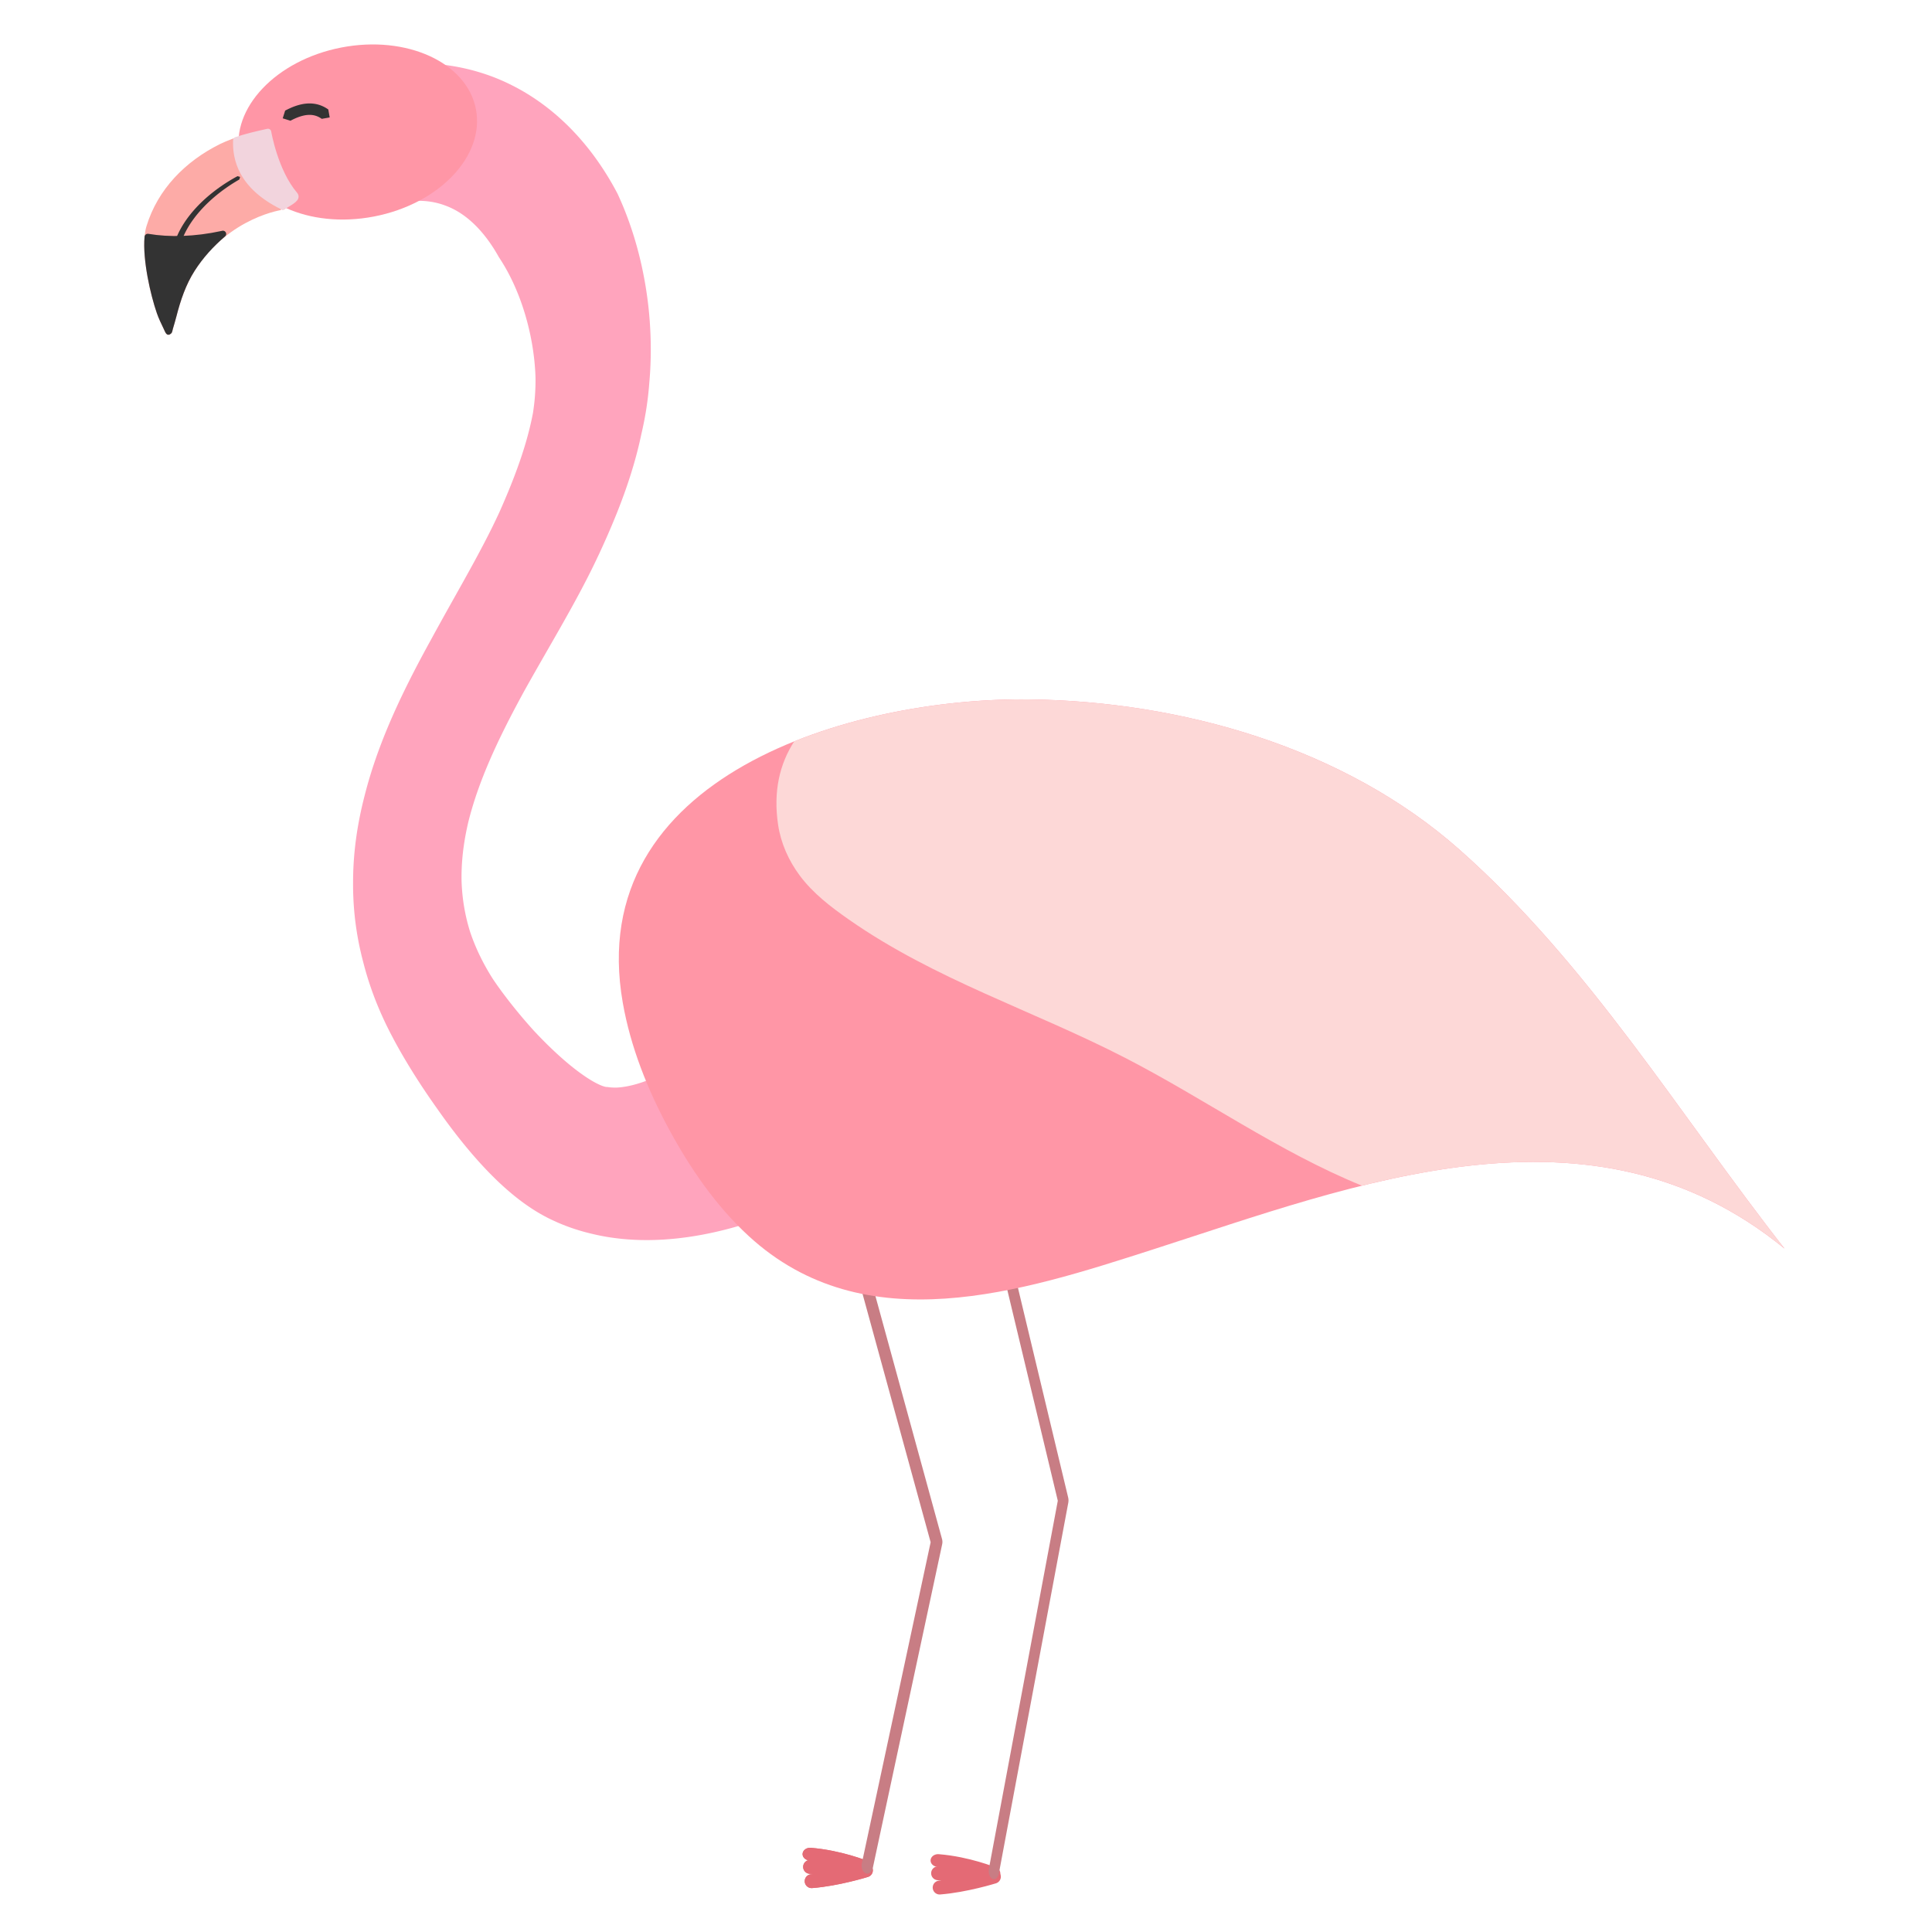
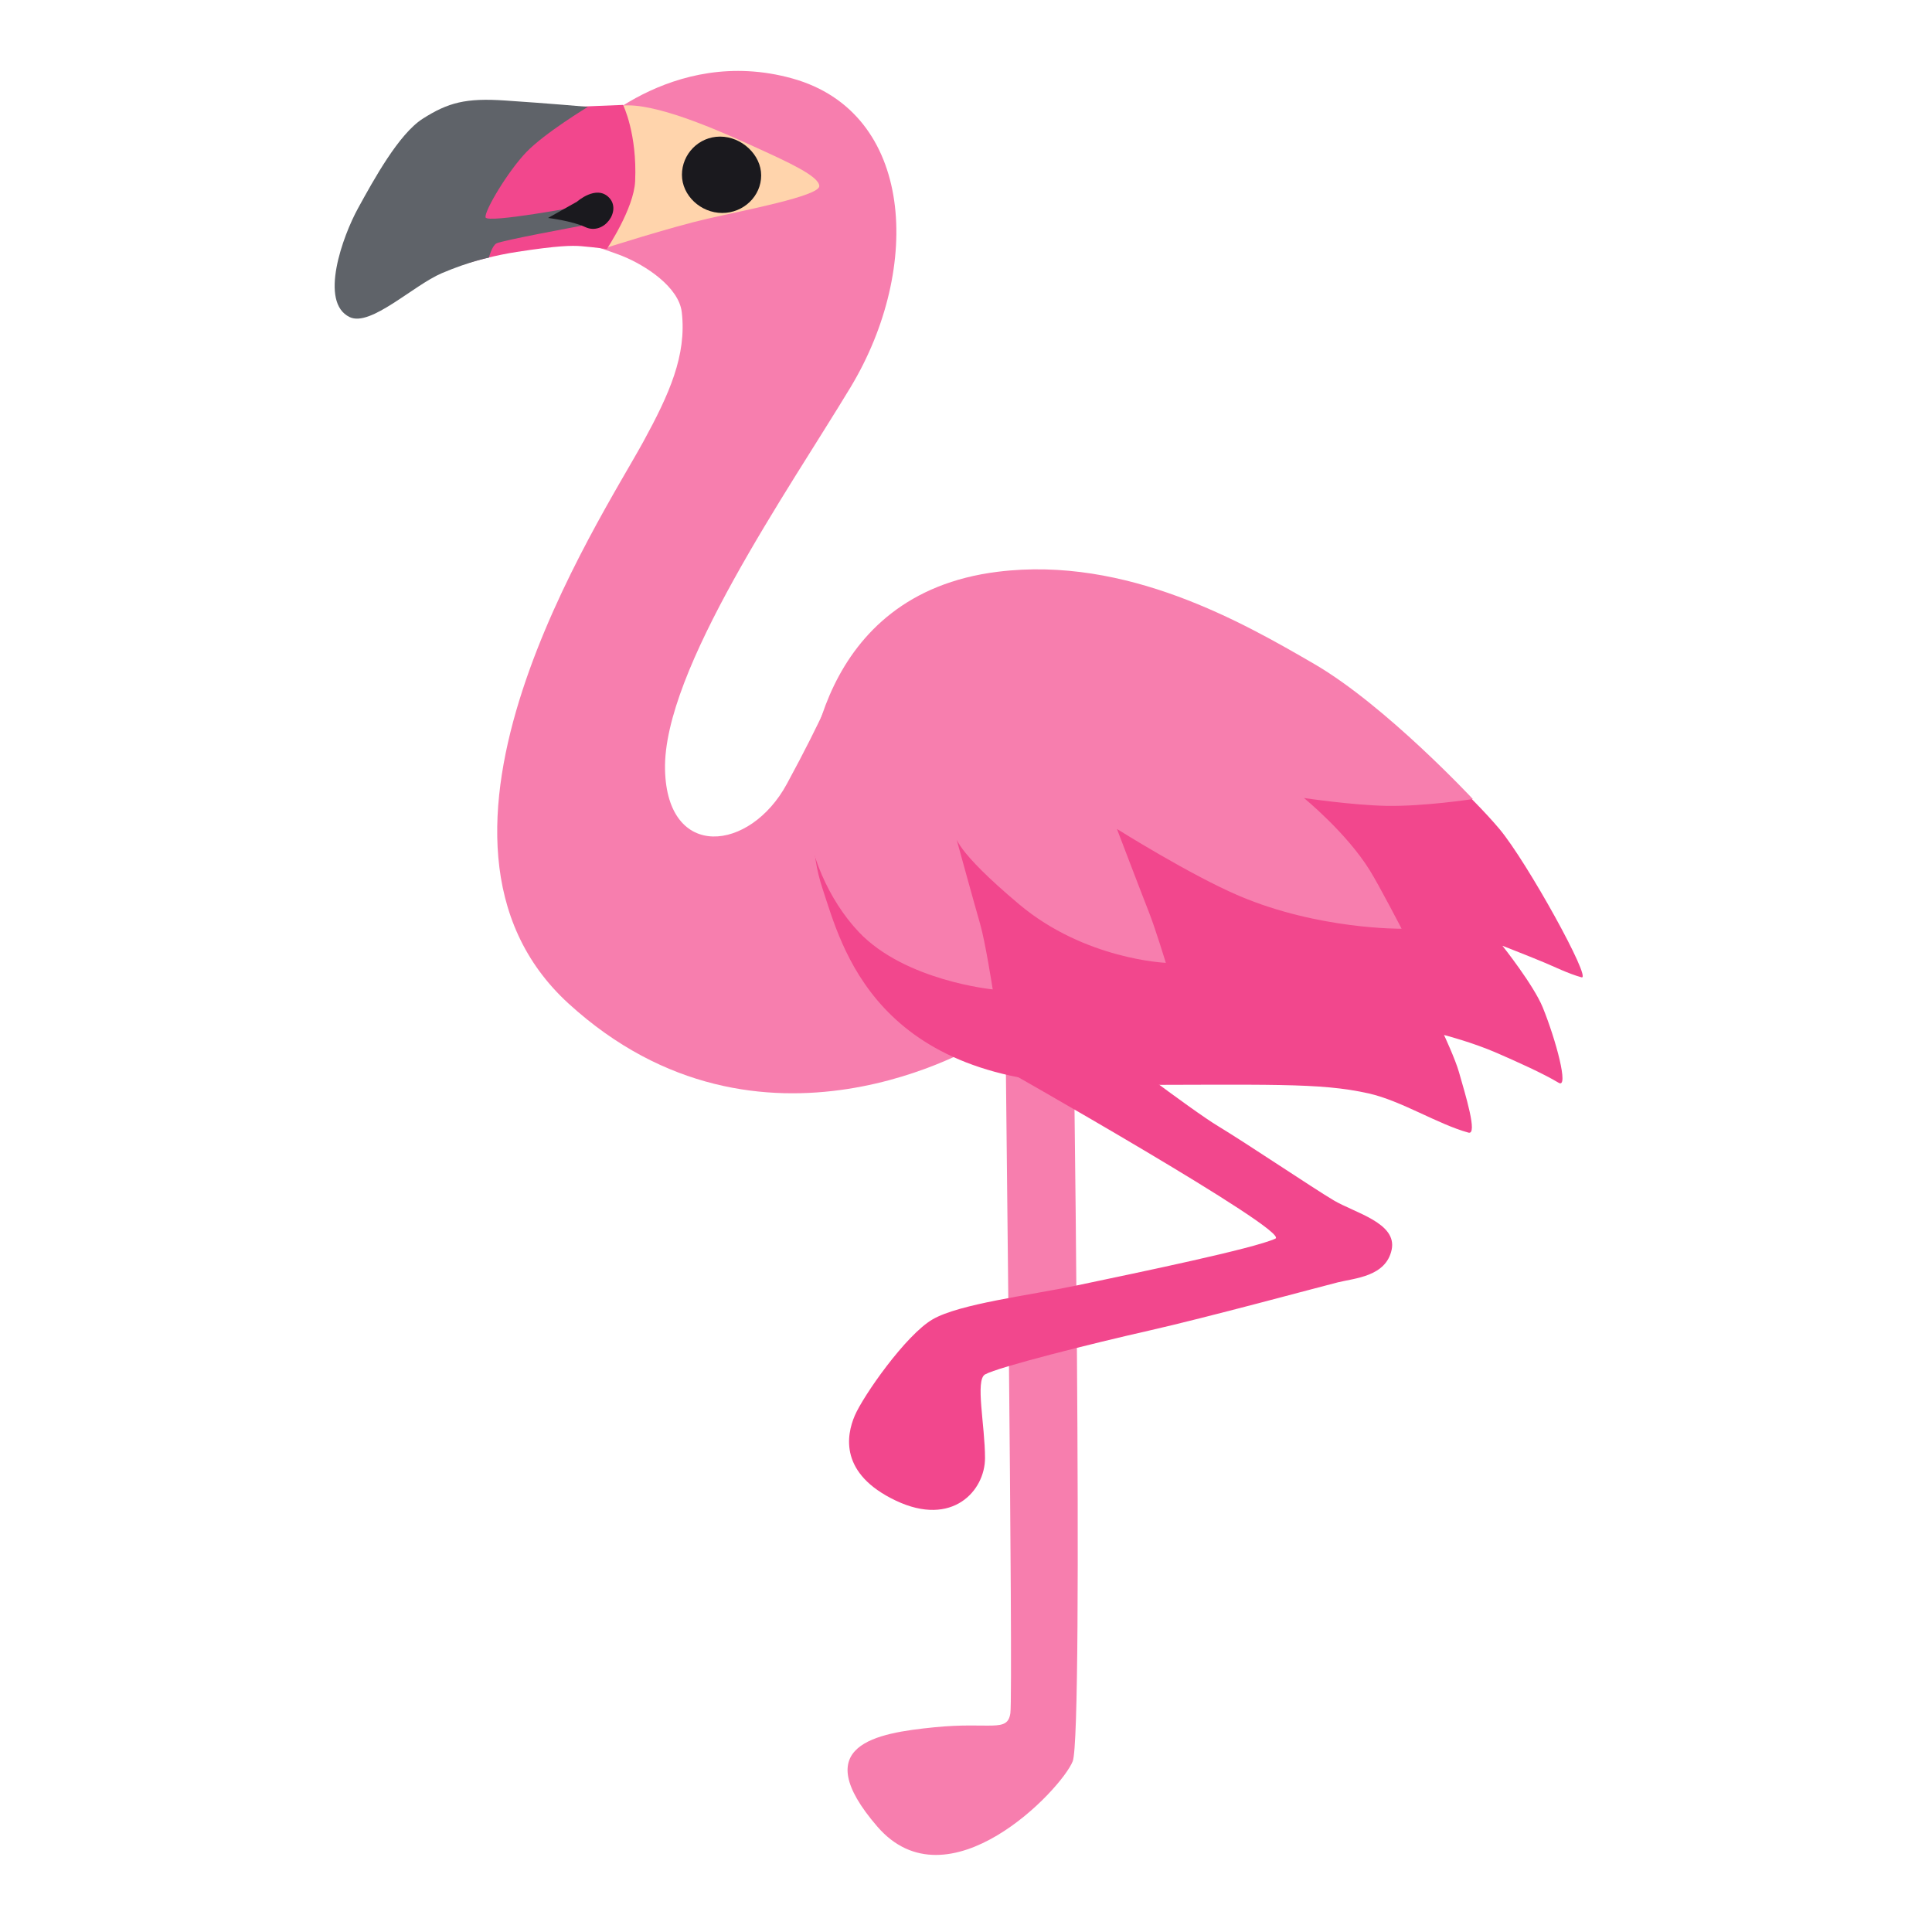
- <svg xmlns="http://www.w3.org/2000/svg" width="100%" height="100%" viewBox="0 0 128 128" version="1.1" xml:space="preserve" style="fill-rule:evenodd;clip-rule:evenodd;stroke-linecap:round;stroke-linejoin:round;stroke-miterlimit:1;">
-   <g transform="matrix(1,0,0,1,-6.53794,-0.296969)">
-     <g transform="matrix(1,0,0,1,-0.498898,-1.47098)">
-       <g transform="matrix(1.83849,0,0,1.55847,-53.3296,-67.7704)">
-         <path d="M64,123.984C64,123.984 63.088,123.541 62.027,123.441" style="fill:none;stroke:rgb(228,106,117);stroke-width:0.54px;" />
-       </g>
-       <g transform="matrix(1.87515,0,0,1.87515,-55.6036,-106.808)">
-         <path d="M62.027,123.863L64,123.984C64,123.984 62.997,124.297 62.082,124.368" style="fill:none;stroke:rgb(228,106,117);stroke-width:0.49px;" />
-       </g>
-     </g>
-     <g transform="matrix(1,0,0,1,-0.498898,-1.47098)">
-       <g transform="matrix(1.83849,0,0,1.55847,-53.3296,-67.7704)">
-         <path d="M64,123.984C64,123.984 63.088,123.541 62.027,123.441" style="fill:none;stroke:rgb(228,106,117);stroke-width:0.54px;" />
-       </g>
-       <g transform="matrix(1.87515,0,0,1.87515,-55.6036,-106.808)">
-         <path d="M62.027,123.863L64,123.984C64,123.984 62.997,124.297 62.082,124.368" style="fill:none;stroke:rgb(228,106,117);stroke-width:0.49px;" />
-       </g>
-     </g>
-     <g transform="matrix(1,0,0,1,7.98134,-1.04822)">
-       <g transform="matrix(1.83849,0,0,1.55847,-53.3296,-67.7704)">
-         <path d="M64,123.984C64,123.984 63.088,123.541 62.027,123.441" style="fill:none;stroke:rgb(228,106,117);stroke-width:0.54px;" />
-       </g>
-       <g transform="matrix(1.87515,0,0,1.87515,-55.6036,-106.808)">
-         <path d="M62.027,123.863L64,123.984C64,123.984 62.997,124.297 62.082,124.368" style="fill:none;stroke:rgb(228,106,117);stroke-width:0.49px;" />
-       </g>
-     </g>
-     <g transform="matrix(1,0,0,1,0.192238,-8.5881)">
-       <path d="M34.176,13.072L34.343,13.075L34.511,13.08L34.677,13.087L34.844,13.096L35.009,13.107L35.175,13.119L35.34,13.133L35.504,13.15L35.668,13.168L35.831,13.187L35.993,13.209L36.155,13.233L36.317,13.258L36.478,13.285L36.638,13.314L36.797,13.345L36.956,13.377L37.114,13.412L37.271,13.448L37.428,13.485L37.584,13.525L37.739,13.566L37.893,13.609L38.046,13.654L38.199,13.7L38.351,13.748L38.502,13.798L38.652,13.849L38.801,13.902L38.949,13.956L39.069,14.002L39.096,14.012L39.242,14.071L39.387,14.131L39.531,14.192L39.674,14.255L39.816,14.319L39.957,14.385L40.097,14.452L40.236,14.521L40.374,14.591L40.511,14.662L40.647,14.735L40.782,14.809L40.915,14.885L41.048,14.961L41.179,15.039L41.31,15.119L41.439,15.199L41.567,15.281L41.694,15.364L41.82,15.448L41.944,15.533L42.068,15.62L42.191,15.707L42.312,15.796L42.432,15.885L42.551,15.976L42.669,16.068L42.786,16.16L42.902,16.254L43.016,16.349L43.13,16.444L43.242,16.541L43.353,16.638L43.463,16.737L43.572,16.836L43.68,16.936L43.787,17.037L43.892,17.139L43.997,17.241L44.1,17.345L44.203,17.449L44.304,17.554L44.404,17.66L44.503,17.766L44.601,17.873L44.698,17.981L44.794,18.09L44.888,18.199L44.982,18.309L45.075,18.419L45.166,18.53L45.257,18.642L45.347,18.755L45.435,18.868L45.523,18.981L45.609,19.095L45.695,19.21L45.779,19.326L45.862,19.441L45.945,19.558L46.026,19.675L46.107,19.792L46.186,19.91L46.265,20.028L46.343,20.147L46.419,20.266L46.495,20.386L46.57,20.506L46.644,20.627L46.717,20.748L46.788,20.87L46.86,20.992L46.93,21.114L46.999,21.237L47.067,21.36L47.138,21.49L47.254,21.708L47.266,21.732L47.382,21.988L47.495,22.245L47.605,22.502L47.711,22.761L47.813,23.021L47.912,23.281L48.008,23.542L48.1,23.804L48.189,24.067L48.275,24.33L48.358,24.593L48.437,24.858L48.513,25.122L48.586,25.388L48.656,25.653L48.723,25.919L48.787,26.186L48.848,26.452L48.905,26.719L48.96,26.986L49.012,27.253L49.061,27.52L49.108,27.788L49.151,28.055L49.191,28.322L49.229,28.59L49.264,28.857L49.296,29.124L49.325,29.391L49.351,29.657L49.374,29.924L49.395,30.19L49.412,30.456L49.427,30.721L49.44,30.986L49.449,31.251L49.456,31.515L49.46,31.779L49.462,32.042L49.46,32.304L49.456,32.566L49.449,32.827L49.44,33.087L49.428,33.347L49.413,33.606L49.395,33.863L49.375,34.121L49.368,34.194L49.354,34.377L49.332,34.632L49.307,34.887L49.279,35.141L49.248,35.393L49.214,35.645L49.178,35.896L49.138,36.145L49.096,36.388L49.068,36.547L49.039,36.701L49.009,36.854L48.978,37.006L48.946,37.158L48.914,37.309L48.88,37.46L48.846,37.61L48.835,37.654L48.813,37.761L48.78,37.911L48.747,38.06L48.713,38.209L48.678,38.358L48.641,38.511L48.568,38.801L48.491,39.094L48.411,39.385L48.329,39.674L48.243,39.961L48.156,40.247L48.065,40.53L47.973,40.812L47.878,41.092L47.782,41.37L47.683,41.647L47.582,41.921L47.48,42.194L47.376,42.465L47.271,42.734L47.164,43.002L47.056,43.267L46.946,43.531L46.836,43.794L46.724,44.054L46.612,44.313L46.498,44.571L46.384,44.826L46.27,45.08L46.153,45.335L46.044,45.572L45.931,45.81L45.912,45.85L45.818,46.049L45.703,46.287L45.587,46.524L45.47,46.761L45.351,46.997L45.231,47.233L45.109,47.468L44.987,47.703L44.863,47.938L44.739,48.172L44.613,48.406L44.487,48.639L44.36,48.872L44.231,49.107L43.974,49.569L43.714,50.033L43.453,50.495L43.189,50.958L42.663,51.876L42.136,52.796L41.875,53.253L41.615,53.711L41.357,54.167L41.102,54.623L41.063,54.693L40.852,55.082L40.73,55.309L40.608,55.537L40.487,55.765L40.367,55.992L40.248,56.22L40.131,56.447L40.014,56.674L39.9,56.901L39.786,57.128L39.674,57.354L39.563,57.58L39.454,57.806L39.346,58.032L39.241,58.257L39.136,58.482L39.034,58.707L38.933,58.931L38.835,59.155L38.738,59.379L38.643,59.603L38.55,59.826L38.459,60.048L38.371,60.271L38.284,60.492L38.2,60.714L38.118,60.935L38.038,61.156L37.961,61.376L37.885,61.595L37.813,61.815L37.743,62.033L37.675,62.252L37.61,62.47L37.547,62.687L37.487,62.904L37.43,63.12L37.376,63.332L37.374,63.341L37.35,63.444L37.326,63.551L37.302,63.659L37.279,63.767L37.256,63.874L37.234,63.981L37.213,64.088L37.193,64.195L37.173,64.302L37.154,64.409L37.136,64.515L37.119,64.622L37.102,64.728L37.086,64.834L37.071,64.94L37.056,65.046L37.042,65.151L37.029,65.257L37.017,65.363L37.005,65.468L36.994,65.573L36.984,65.678L36.975,65.783L36.966,65.888L36.958,65.993L36.951,66.097L36.945,66.202L36.94,66.306L36.935,66.41L36.931,66.514L36.928,66.619L36.925,66.723L36.924,66.826L36.923,66.93L36.923,67.034L36.924,67.138L36.925,67.241L36.926,67.253L36.929,67.345L36.933,67.448L36.938,67.552L36.944,67.655L36.951,67.758L36.959,67.862L36.967,67.965L36.977,68.068L36.987,68.171L36.998,68.274L37.01,68.377L37.023,68.481L37.036,68.584L37.051,68.687L37.066,68.79L37.083,68.893L37.1,68.996L37.118,69.099L37.137,69.202L37.157,69.306L37.178,69.409L37.199,69.512L37.222,69.616L37.246,69.719L37.27,69.823L37.296,69.927L37.322,70.031L37.35,70.134L37.378,70.239L37.408,70.343L37.438,70.447L37.47,70.551L37.492,70.622L37.503,70.656L37.539,70.76L37.575,70.864L37.613,70.969L37.652,71.073L37.692,71.178L37.733,71.283L37.775,71.388L37.818,71.493L37.862,71.598L37.908,71.704L37.955,71.81L38.002,71.915L38.051,72.022L38.101,72.128L38.153,72.234L38.205,72.341L38.259,72.448L38.314,72.555L38.37,72.663L38.427,72.77L38.486,72.878L38.546,72.986L38.607,73.095L38.67,73.203L38.734,73.312L38.799,73.421L38.866,73.531L38.933,73.639L38.99,73.728L39.009,73.758L39.052,73.822L39.12,73.921L39.192,74.026L39.27,74.137L39.351,74.252L39.438,74.372L39.528,74.497L39.622,74.625L39.721,74.757L39.823,74.892L39.928,75.031L40.037,75.172L40.149,75.316L40.265,75.462L40.383,75.611L40.505,75.761L40.629,75.913L40.756,76.067L40.885,76.221L41.017,76.377L41.151,76.534L41.288,76.691L41.426,76.849L41.566,77.007L41.708,77.165L41.72,77.177L41.854,77.32L42.002,77.476L42.151,77.63L42.301,77.784L42.452,77.936L42.604,78.087L42.757,78.236L42.911,78.384L43.065,78.53L43.219,78.673L43.373,78.814L43.528,78.952L43.682,79.088L43.835,79.22L43.988,79.349L44.14,79.475L44.291,79.596L44.441,79.714L44.589,79.827L44.735,79.936L44.879,80.04L45.02,80.139L45.165,80.238L45.227,80.279L45.294,80.322L45.361,80.365L45.426,80.405L45.491,80.445L45.554,80.483L45.617,80.519L45.678,80.554L45.738,80.587L45.797,80.619L45.854,80.649L45.91,80.677L45.965,80.704L46.018,80.73L46.069,80.753L46.119,80.775L46.167,80.795L46.213,80.813L46.257,80.83L46.323,80.859L46.275,80.831L46.339,80.858L46.402,80.884L46.351,80.856L46.412,80.879L46.473,80.902L46.417,80.873L46.475,80.894L46.533,80.913L46.473,80.884L46.528,80.901L46.583,80.917L46.517,80.889L46.569,80.903L46.621,80.916L46.545,80.885L46.638,80.909L46.731,80.931L46.65,80.902L46.744,80.922L46.837,80.941L46.757,80.915L46.851,80.932L46.945,80.947L46.865,80.924L46.96,80.938L47.054,80.95L46.975,80.93L47.071,80.941L47.166,80.95L47.088,80.933L47.184,80.941L47.255,80.945L47.28,80.946L47.203,80.932L47.301,80.935L47.36,80.93L47.42,80.924L47.481,80.918L47.543,80.911L47.605,80.902L47.668,80.893L47.732,80.883L47.797,80.873L47.863,80.861L47.929,80.848L47.996,80.835L48.063,80.82L48.132,80.805L48.201,80.789L48.271,80.772L48.341,80.754L48.413,80.735L48.484,80.715L48.557,80.694L48.63,80.672L48.703,80.649L48.777,80.626L48.852,80.601L48.927,80.576L49.002,80.549L49.078,80.522L49.154,80.494L49.23,80.465L49.307,80.435L49.384,80.405L49.461,80.373L49.539,80.341L49.616,80.308L49.694,80.274L49.772,80.24L49.849,80.204L49.927,80.169L50.005,80.132L50.083,80.095L50.16,80.057L50.238,80.018L50.315,79.979L50.393,79.939L50.47,79.899L50.546,79.858L50.623,79.817L50.699,79.775L50.775,79.733L50.85,79.691L50.925,79.648L50.991,79.607L51.147,79.517L51.292,79.429L51.435,79.339L51.575,79.25L51.712,79.16L51.846,79.07L51.977,78.981L52.104,78.892L52.227,78.804L52.346,78.718L52.461,78.632L52.571,78.549L52.677,78.467L52.778,78.388L52.873,78.312L52.964,78.238L53.049,78.167L53.128,78.1L53.201,78.037L53.268,77.978L53.329,77.923L53.376,77.877L53.474,77.787L53.535,77.724L53.562,77.689L53.601,77.648L53.608,77.64L55.637,76.352L57.945,76.233L60.24,77.236L62.233,79.297L62.245,79.314L63.29,81.725L63.331,84.161L62.415,86.329L60.606,87.942L60.597,87.947L60.481,88.011L60.318,88.102L60.119,88.207L59.889,88.323L59.747,88.393L59.604,88.463L59.451,88.536L59.29,88.611L59.119,88.689L58.94,88.77L58.752,88.853L58.557,88.937L58.352,89.023L58.14,89.111L57.921,89.2L57.693,89.289L57.458,89.38L57.216,89.471L56.967,89.562L56.71,89.652L56.447,89.743L56.177,89.833L55.9,89.922L55.617,90.01L55.327,90.096L55.04,90.178L54.882,90.222L54.73,90.263L54.577,90.304L54.422,90.344L54.266,90.383L54.108,90.422L53.949,90.459L53.789,90.497L53.627,90.533L53.464,90.568L53.299,90.603L53.133,90.636L52.965,90.669L52.797,90.701L52.626,90.731L52.455,90.761L52.282,90.789L52.108,90.816L51.933,90.842L51.756,90.866L51.578,90.889L51.399,90.911L51.218,90.932L51.036,90.95L50.853,90.968L50.669,90.983L50.484,90.997L50.297,91.01L50.109,91.02L49.92,91.029L49.73,91.036L49.539,91.04L49.347,91.043L49.153,91.044L48.959,91.042L48.763,91.039L48.567,91.033L48.369,91.024L48.171,91.013L47.971,91L47.771,90.984L47.57,90.966L47.368,90.944L47.165,90.92L46.962,90.893L46.757,90.864L46.552,90.831L46.347,90.795L46.141,90.756L45.934,90.713L45.727,90.667L45.52,90.618L45.466,90.605L45.312,90.567L45.104,90.513L44.896,90.455L44.687,90.393L44.479,90.328L44.27,90.259L44.062,90.186L43.854,90.109L43.647,90.028L43.44,89.943L43.233,89.854L43.03,89.761L42.879,89.691L42.732,89.62L42.588,89.547L42.447,89.473L42.308,89.397L42.171,89.32L42.036,89.242L41.903,89.162L41.772,89.081L41.642,88.999L41.515,88.916L41.389,88.831L41.265,88.746L41.143,88.66L41.022,88.573L40.902,88.485L40.784,88.396L40.667,88.306L40.551,88.215L40.437,88.124L40.324,88.031L40.211,87.938L40.1,87.845L39.991,87.75L39.882,87.655L39.774,87.559L39.667,87.463L39.561,87.365L39.456,87.268L39.346,87.165L39.145,86.971L38.943,86.77L38.743,86.568L38.546,86.363L38.352,86.156L38.16,85.948L37.971,85.738L37.785,85.527L37.601,85.315L37.42,85.101L37.24,84.887L37.064,84.671L36.889,84.455L36.717,84.238L36.547,84.021L36.38,83.803L36.214,83.585L36.051,83.367L35.891,83.15L35.732,82.932L35.576,82.715L35.423,82.499L35.283,82.3L35.271,82.283L35.12,82.07L34.972,81.858L34.825,81.647L34.682,81.437L34.541,81.228L34.403,81.021L34.267,80.816L34.134,80.613L34.004,80.411L33.877,80.212L33.752,80.015L33.631,79.82L33.512,79.628L33.396,79.438L33.284,79.251L33.174,79.067L33.068,78.886L32.964,78.708L32.864,78.533L32.766,78.361L32.672,78.192L32.581,78.027L32.493,77.865L32.408,77.705L32.353,77.599L32.326,77.549L32.246,77.398L32.159,77.229L32.074,77.06L31.99,76.892L31.908,76.723L31.828,76.555L31.75,76.387L31.673,76.218L31.597,76.05L31.524,75.881L31.451,75.713L31.381,75.545L31.312,75.376L31.245,75.208L31.179,75.04L31.115,74.871L31.053,74.703L30.992,74.535L30.933,74.367L30.875,74.199L30.819,74.031L30.764,73.863L30.711,73.695L30.66,73.527L30.61,73.36L30.562,73.192L30.515,73.025L30.47,72.857L30.426,72.69L30.413,72.636L30.383,72.523L30.34,72.357L30.299,72.191L30.26,72.024L30.222,71.858L30.185,71.692L30.15,71.526L30.116,71.361L30.084,71.195L30.054,71.03L30.025,70.865L29.997,70.7L29.971,70.535L29.946,70.37L29.923,70.206L29.901,70.041L29.88,69.877L29.861,69.713L29.844,69.55L29.827,69.386L29.813,69.223L29.799,69.06L29.787,68.898L29.776,68.735L29.767,68.573L29.759,68.411L29.752,68.25L29.746,68.089L29.742,67.928L29.739,67.767L29.738,67.607L29.737,67.446L29.738,67.305L29.738,67.287L29.739,67.127L29.741,66.968L29.745,66.809L29.749,66.651L29.755,66.493L29.762,66.335L29.77,66.177L29.779,66.02L29.79,65.863L29.802,65.707L29.814,65.551L29.828,65.395L29.843,65.239L29.859,65.084L29.876,64.93L29.894,64.775L29.913,64.621L29.934,64.468L29.955,64.314L29.977,64.162L30,64.009L30.024,63.857L30.05,63.705L30.076,63.554L30.103,63.403L30.131,63.252L30.16,63.102L30.19,62.952L30.22,62.803L30.252,62.653L30.284,62.505L30.318,62.356L30.352,62.208L30.387,62.061L30.423,61.914L30.459,61.767L30.498,61.616L30.501,61.605L30.572,61.328L30.65,61.038L30.731,60.748L30.815,60.461L30.902,60.174L30.991,59.889L31.083,59.606L31.178,59.324L31.275,59.043L31.374,58.764L31.476,58.486L31.58,58.21L31.685,57.935L31.793,57.661L31.903,57.389L32.015,57.118L32.128,56.848L32.243,56.58L32.36,56.313L32.478,56.047L32.598,55.783L32.719,55.519L32.841,55.257L32.965,54.997L33.09,54.737L33.216,54.479L33.343,54.222L33.471,53.966L33.599,53.711L33.729,53.458L33.859,53.205L33.99,52.954L34.122,52.704L34.254,52.455L34.387,52.207L34.52,51.961L34.654,51.713L34.88,51.302L34.92,51.228L35.185,50.743L35.45,50.262L35.714,49.786L35.977,49.313L36.497,48.385L37.009,47.47L37.258,47.021L37.504,46.576L37.745,46.136L37.982,45.698L38.096,45.484L38.21,45.269L38.323,45.056L38.434,44.844L38.543,44.633L38.651,44.423L38.757,44.215L38.861,44.008L38.963,43.803L39.062,43.599L39.16,43.396L39.256,43.195L39.35,42.995L39.426,42.831L39.441,42.797L39.529,42.6L39.616,42.402L39.713,42.177L39.81,41.95L39.906,41.723L40.001,41.496L40.094,41.269L40.185,41.043L40.275,40.817L40.363,40.592L40.449,40.367L40.533,40.142L40.616,39.918L40.696,39.694L40.775,39.471L40.851,39.248L40.925,39.026L40.997,38.804L41.067,38.583L41.134,38.362L41.199,38.142L41.261,37.922L41.321,37.703L41.378,37.485L41.433,37.268L41.485,37.051L41.536,36.829L41.558,36.727L41.581,36.619L41.603,36.512L41.625,36.404L41.646,36.297L41.66,36.221L41.665,36.19L41.68,36.083L41.695,35.976L41.709,35.869L41.723,35.762L41.736,35.656L41.747,35.549L41.759,35.443L41.768,35.343L41.783,35.179L41.794,35.018L41.804,34.855L41.812,34.691L41.819,34.525L41.823,34.357L41.825,34.188L41.826,34.018L41.824,33.895L41.823,33.846L41.816,33.673L41.807,33.499L41.796,33.324L41.782,33.148L41.767,32.971L41.75,32.793L41.73,32.615L41.709,32.437L41.685,32.258L41.66,32.078L41.632,31.899L41.603,31.719L41.571,31.539L41.537,31.359L41.502,31.179L41.464,30.999L41.424,30.819L41.382,30.64L41.339,30.461L41.294,30.282L41.246,30.104L41.197,29.927L41.146,29.75L41.093,29.575L41.038,29.4L40.981,29.226L40.923,29.053L40.862,28.881L40.8,28.71L40.736,28.541L40.67,28.373L40.602,28.206L40.533,28.041L40.462,27.878L40.39,27.716L40.316,27.556L40.24,27.398L40.163,27.242L40.084,27.087L40.004,26.935L39.922,26.785L39.839,26.637L39.755,26.492L39.669,26.349L39.582,26.208L39.494,26.07L39.405,25.934L39.396,25.92L39.322,25.788L39.286,25.726L39.246,25.658L39.205,25.59L39.165,25.523L39.124,25.456L39.083,25.39L39.042,25.325L39,25.261L38.958,25.197L38.916,25.133L38.874,25.071L38.831,25.009L38.788,24.947L38.745,24.887L38.702,24.827L38.659,24.767L38.615,24.709L38.571,24.651L38.527,24.594L38.483,24.537L38.439,24.481L38.394,24.426L38.349,24.372L38.304,24.318L38.259,24.265L38.214,24.213L38.169,24.161L38.123,24.11L38.077,24.06L38.032,24.011L37.986,23.962L37.94,23.914L37.894,23.867L37.847,23.821L37.801,23.775L37.755,23.73L37.708,23.686L37.661,23.642L37.615,23.6L37.568,23.558L37.521,23.516L37.474,23.476L37.427,23.436L37.38,23.397L37.333,23.358L37.286,23.32L37.239,23.283L37.191,23.247L37.144,23.211L37.096,23.176L37.049,23.142L37.001,23.109L36.954,23.076L36.906,23.044L36.858,23.012L36.811,22.981L36.763,22.951L36.715,22.922L36.667,22.893L36.619,22.865L36.571,22.837L36.522,22.811L36.474,22.784L36.426,22.759L36.377,22.734L36.328,22.709L36.28,22.686L36.231,22.662L36.182,22.64L36.133,22.618L36.083,22.597L36.034,22.576L35.984,22.556L35.934,22.536L35.884,22.517L35.834,22.499L35.824,22.495L35.783,22.48L35.733,22.462L35.682,22.445L35.631,22.428L35.58,22.411L35.528,22.396L35.476,22.38L35.423,22.366L35.371,22.352L35.317,22.338L35.264,22.325L35.21,22.312L35.155,22.301L35.1,22.289L35.045,22.278L34.989,22.268L34.933,22.259L34.876,22.249L34.818,22.241L34.76,22.233L34.702,22.226L34.642,22.219L34.582,22.213L34.522,22.208L34.461,22.203L34.399,22.199L34.336,22.196L34.273,22.193L34.209,22.191L34.144,22.189L34.078,22.189L34.012,22.189L33.945,22.19L33.877,22.191L33.808,22.194L33.738,22.197L33.668,22.201L33.596,22.206L33.524,22.211L33.451,22.218L33.377,22.225L33.302,22.233L33.226,22.243L33.149,22.253L33.071,22.264L32.992,22.276L32.912,22.289L32.831,22.303L32.75,22.318L32.667,22.334L32.583,22.351L32.498,22.369L32.413,22.389L32.326,22.409L32.238,22.431L32.149,22.453L32.059,22.477L31.968,22.502L31.876,22.529L31.783,22.556L31.689,22.585L31.594,22.615L31.536,22.634L31.498,22.647L31.401,22.679L31.302,22.713L31.184,22.755L31.175,22.758L27.692,22.559L25.358,19.959L25.351,19.94L25.553,16.452L28.15,14.123L28.159,14.12L28.316,14.065L28.491,14.006L28.666,13.948L28.735,13.927L28.841,13.893L29.016,13.839L29.191,13.787L29.366,13.737L29.54,13.688L29.715,13.642L29.889,13.597L30.063,13.554L30.237,13.513L30.411,13.473L30.584,13.436L30.757,13.4L30.931,13.366L31.104,13.334L31.277,13.304L31.449,13.275L31.622,13.249L31.794,13.224L31.966,13.201L32.137,13.18L32.309,13.161L32.48,13.143L32.651,13.128L32.822,13.114L32.992,13.102L33.162,13.092L33.332,13.084L33.502,13.078L33.671,13.074L33.839,13.071L34.008,13.071L34.176,13.072Z" style="fill:rgb(255,164,189);" />
-     </g>
-     <g transform="matrix(1.09702,-0.212017,0.189754,0.981832,0.130393,-4.26241)">
-       <ellipse cx="24.198" cy="18.776" rx="7.137" ry="5.702" style="fill:rgb(255,150,166);" />
-     </g>
-     <g transform="matrix(1,0,0,1,0.192238,-8.5881)">
-       <path d="M21.026,18.617C21.441,18.411 22.209,18.141 22.147,18.161C22.132,18.488 22.154,18.816 22.218,19.143C22.504,20.626 23.573,21.819 25.086,22.566C25.104,22.555 21.405,23.018 19.067,26.701C18.459,27.66 18.102,28.715 17.822,29.807C17.753,30.078 17.672,30.345 17.593,30.613C17.585,30.642 17.543,30.847 17.523,30.852C17.508,30.856 17.389,30.586 17.375,30.557C17.22,30.233 17.061,29.908 16.943,29.569C16.459,28.177 15.832,25.323 16.256,23.933C16.978,21.567 18.741,19.752 21.026,18.617Z" style="fill:rgb(253,171,167);stroke:rgb(253,171,167);stroke-width:0.43px;stroke-miterlimit:1.5;" />
-     </g>
-     <g transform="matrix(1,0,0,1,0.192238,-8.5881)">
-       <path d="M21.116,24.385C20.323,25.063 19.622,25.836 19.067,26.701C18.454,27.657 18.102,28.715 17.822,29.807C17.753,30.078 17.672,30.345 17.593,30.613C17.585,30.642 17.543,30.847 17.523,30.852C17.508,30.856 17.389,30.586 17.375,30.557C17.22,30.233 17.061,29.908 16.943,29.569C16.526,28.37 16.003,26.086 16.137,24.588C17.561,24.83 19.277,24.786 21.067,24.396L21.116,24.385Z" style="fill:rgb(51,51,51);stroke:rgb(51,51,51);stroke-width:0.43px;stroke-miterlimit:1.5;" />
-     </g>
-     <g transform="matrix(1,0,0,1,0.192238,-8.5881)">
-       <path d="M22.253,20.604L22.204,20.776L22.119,20.825L22.036,20.874L21.953,20.924L21.87,20.975L21.788,21.026L21.706,21.078L21.625,21.131L21.545,21.184L21.465,21.237L21.386,21.292L21.308,21.347L21.23,21.402L21.153,21.458L21.076,21.514L21.001,21.571L20.926,21.629L20.851,21.687L20.777,21.745L20.705,21.805L20.632,21.864L20.561,21.924L20.49,21.984L20.42,22.045L20.351,22.107L20.283,22.168L20.216,22.231L20.149,22.293L20.083,22.356L20.018,22.42L19.954,22.483L19.891,22.548L19.829,22.612L19.768,22.677L19.708,22.742L19.648,22.808L19.59,22.874L19.532,22.94L19.476,23.006L19.42,23.073L19.366,23.14L19.312,23.208L19.26,23.275L19.209,23.343L19.158,23.411L19.109,23.479L19.061,23.548L19.014,23.617L18.968,23.686L18.923,23.755L18.879,23.824L18.837,23.894L18.795,23.963L18.755,24.033L18.716,24.103L18.678,24.173L18.641,24.243L18.606,24.314L18.572,24.384L18.539,24.454L18.507,24.525L18.477,24.595L18.447,24.666L18.419,24.737L18.392,24.809L18.133,24.922L18.02,24.663L18.05,24.588L18.082,24.513L18.116,24.437L18.151,24.362L18.187,24.287L18.224,24.212L18.263,24.138L18.303,24.064L18.344,23.99L18.386,23.916L18.43,23.843L18.474,23.77L18.52,23.697L18.567,23.624L18.615,23.552L18.664,23.48L18.715,23.409L18.766,23.338L18.819,23.267L18.872,23.197L18.927,23.127L18.983,23.057L19.039,22.987L19.097,22.919L19.156,22.85L19.215,22.782L19.276,22.714L19.338,22.647L19.4,22.58L19.464,22.513L19.528,22.447L19.593,22.381L19.66,22.316L19.727,22.251L19.795,22.187L19.863,22.123L19.933,22.06L20.003,21.997L20.075,21.934L20.147,21.872L20.22,21.811L20.293,21.75L20.368,21.69L20.443,21.63L20.519,21.571L20.595,21.512L20.672,21.454L20.75,21.396L20.829,21.339L20.908,21.282L20.988,21.227L21.069,21.171L21.15,21.116L21.232,21.062L21.314,21.009L21.397,20.956L21.481,20.904L21.565,20.852L21.65,20.801L21.735,20.751L21.821,20.701L21.907,20.652L21.994,20.604L22.081,20.557L22.253,20.604Z" style="fill:rgb(51,51,51);" />
-     </g>
-     <g transform="matrix(1.03751,0,0,1.02725,-0.77948,-9.0686)">
-       <path d="M22.147,18.161C22.809,17.94 23.499,17.777 24.164,17.63C24.164,17.63 24.589,20.179 25.862,21.682C26.039,21.89 25.729,22.059 25.115,22.436C23.603,21.688 22.504,20.626 22.218,19.143C22.154,18.816 22.132,18.488 22.147,18.161Z" style="fill:rgb(242,212,221);stroke:rgb(242,212,221);stroke-width:0.42px;stroke-miterlimit:1.5;" />
-     </g>
-     <g transform="matrix(0.863535,0,0,0.715487,2.52727,-2.43256)">
-       <path d="M28.439,13.393L28.493,13.395L28.547,13.398L28.602,13.403L28.657,13.409L28.711,13.417L28.766,13.426L28.821,13.436L28.876,13.448L28.93,13.462L28.985,13.477L29.04,13.494L29.094,13.513L29.149,13.533L29.203,13.555L29.257,13.579L29.311,13.605L29.365,13.632L29.419,13.661L29.472,13.691L29.525,13.724L29.578,13.758L29.63,13.794L29.682,13.832L29.734,13.871L29.785,13.912L29.832,13.952L29.94,14.689L29.33,14.82L29.291,14.787L29.256,14.759L29.222,14.733L29.188,14.708L29.153,14.685L29.119,14.662L29.085,14.641L29.051,14.622L29.016,14.603L28.982,14.586L28.948,14.57L28.914,14.555L28.88,14.541L28.845,14.528L28.811,14.516L28.776,14.506L28.742,14.496L28.707,14.487L28.672,14.479L28.637,14.473L28.602,14.467L28.567,14.462L28.531,14.458L28.496,14.455L28.46,14.453L28.424,14.452L28.388,14.452L28.351,14.452L28.314,14.454L28.28,14.456L28.203,14.463L28.128,14.474L28.052,14.488L27.975,14.506L27.897,14.527L27.819,14.551L27.74,14.578L27.661,14.608L27.581,14.64L27.5,14.676L27.419,14.714L27.338,14.755L27.257,14.799L27.175,14.844L27.093,14.892L27.012,14.941L26.927,14.995L26.335,14.771L26.521,14.057L26.611,14L26.705,13.942L26.8,13.887L26.896,13.834L26.993,13.782L27.09,13.733L27.189,13.686L27.288,13.642L27.389,13.601L27.49,13.563L27.592,13.528L27.695,13.497L27.799,13.469L27.904,13.445L28.009,13.425L28.115,13.41L28.22,13.4L28.276,13.396L28.33,13.394L28.384,13.393L28.439,13.393Z" style="fill:rgb(51,51,51);" />
-     </g>
-     <g transform="matrix(1,0,0,1.38772,0,-45.7428)">
-       <path d="M64,94.71L68.596,106.792L64,122.247" style="fill:none;stroke:rgb(200,125,132);stroke-width:0.76px;stroke-miterlimit:1.5;" />
-     </g>
-     <g transform="matrix(1,0,0,1.58832,8.38766,-69.9163)">
-       <path d="M64,94.71L68.596,106.792L64,122.247" style="fill:none;stroke:rgb(200,125,132);stroke-width:0.69px;stroke-miterlimit:1.5;" />
-     </g>
-     <g transform="matrix(1,0,0,1,0.192238,-8.5881)">
-       <path d="M124.576,91.61C117.576,82.671 111.635,72.787 103.046,65.181C95.373,58.385 84.574,55.337 74.502,55.221C62.786,55.087 44.959,60.274 47.608,75.328C48.121,78.245 49.247,81.067 50.654,83.673C52.057,86.271 53.774,88.776 55.947,90.774C63.649,97.856 74.068,94.449 82.717,91.67C96.144,87.356 111.794,81.138 124.576,91.61" style="fill:rgb(255,150,166);" />
-     </g>
-     <g transform="matrix(1,0,0,1,0.192238,-8.5881)">
-       <path d="M58.965,58.003C63.963,55.992 69.738,55.167 74.502,55.221C84.574,55.337 95.373,58.385 103.046,65.181C111.635,72.787 117.576,82.671 124.576,91.61C116.02,84.6 106.178,85.069 96.578,87.439C91.063,85.192 86.165,81.685 80.884,78.967C74.771,75.82 68.279,73.788 62.586,69.808C61.39,68.972 60.204,68.068 59.327,66.886C58.593,65.896 58.082,64.756 57.898,63.536C57.563,61.306 58.007,59.485 58.965,58.003Z" style="fill:rgb(253,216,215);" />
-     </g>
-   </g>
+ <svg xmlns="http://www.w3.org/2000/svg" version="1.1" id="Layer_2" x="0px" y="0px" viewBox="0 0 128 128" style="enable-background:new 0 0 128 128;" xml:space="preserve">
+   <defs id="defs30248">
+     <linearGradient id="linearGradient30796" gradientUnits="userSpaceOnUse" x1="69.227" y1="39.489" x2="81.181" y2="67.652">
+       <stop offset="0.162" style="stop-color:#F77EAE" id="stop30236-8" />
+       <stop offset="0.37" style="stop-color:#F982A4" id="stop30238-7" />
+       <stop offset="0.664" style="stop-color:#FC8A8F" id="stop30240-3" />
+     </linearGradient>
+   </defs>
+   <path style="fill:#F77EAE;" d="M66.57,64.7l4.5-0.38c0,0,0.75,50.49,0,52.37c-0.75,1.88-8.26,9.76-12.95,4.32  c-4.69-5.44,0-6.19,3.75-6.57c3.75-0.38,4.88,0.38,5.07-0.94C67.14,112.19,66.57,64.7,66.57,64.7z" id="path30207" />
+   <path style="fill:#F77EAE;" d="M38.7,9c0,0,5.73-6.05,13.8-3.8s8.63,12.53,3.85,20.46c-4.09,6.78-12.45,18.76-12.29,25.34  c0.14,6.03,5.63,5.44,8.07,0.94c2.44-4.5,3.21-6.52,3.21-6.52l9.71,23.65c0,0-14.62,9.07-27.38-2.58  c-11.92-10.89,2.11-32.01,4.97-37.26c1.69-3.1,2.86-5.68,2.53-8.54c-0.19-1.68-2.42-3.12-3.94-3.73c-1.46-0.58-9.5-3.19-9.5-3.19  L38.7,9z" id="path30209" />
+   <path style="fill:#F2478D;" d="M66.29,70.7c0,0,19.23,10.88,18.21,11.36c-1.41,0.66-9.1,2.25-13.14,3.1  c-3.21,0.67-7.79,1.22-9.57,2.25s-4.6,5.07-5.16,6.38c-0.56,1.31-1.03,3.85,2.72,5.63c3.75,1.78,5.91-0.66,5.91-2.82  s-0.66-5.16,0-5.54c0.87-0.49,7.13-2.06,10.89-2.91s11.36-2.91,12.48-3.19c1.13-0.28,3.19-0.38,3.57-2.16s-2.44-2.44-3.85-3.28  s-5.73-3.75-7.6-4.88c-1.88-1.13-7.88-5.73-7.88-5.73l-6.19-0.56L66.29,70.7z" id="path30211" />
+   <path style="fill:#FFD4AC;" d="M38.7,7.54c0,0,0.56-0.56,2.91-0.56c2.35,0,6.48,1.88,8.54,2.82c2.06,0.94,4.13,1.88,4.13,2.53  c0,0.66-4.97,1.6-7.41,2.16c-2.44,0.56-6.85,1.97-6.85,1.97l-6.01-5.35L38.7,7.54z" id="path30213" />
+   <path style="fill:#1A191E;" d="M50.43,11.62c0,1.37-1.16,2.49-2.58,2.49c-1.43,0-2.67-1.16-2.67-2.53s1.11-2.53,2.53-2.53  S50.43,10.25,50.43,11.62z" id="path30215" />
+   <path style="fill:#F2478D;" d="M41.28,6.95l-5.16,0.21l-7.09,7.88l-0.19,3.1c0,0,2.67-1.03,5.4-1.45c2.72-0.42,3.65-0.43,4.27-0.38  c1.03,0.09,1.69,0.19,1.69,0.19s1.8-2.68,1.88-4.5C42.22,8.85,41.28,6.95,41.28,6.95z" id="path30217" />
+   <path style="fill:#5F6369;" d="M28,7.87c-1.59,1.02-3.24,4.04-4.27,5.91s-2.61,6.25-0.56,7.23c1.38,0.66,4.22-2.11,6.1-2.91  c1.83-0.78,3.12-1.03,3.12-1.03s0.19-0.75,0.49-0.94s5.63-1.17,5.63-1.17v-1.31c0,0-6.24,1.17-6.34,0.75  c-0.09-0.42,1.48-3.05,2.7-4.32c1.22-1.27,4.08-3,4.08-3s-2.6-0.23-5.47-0.42C30.87,6.48,29.69,6.79,28,7.87z" id="path30219" />
+   <path style="fill:#1A191E;" d="M36.31,14.44l1.92-1.08c0,0,1.27-1.13,2.11-0.28c0.87,0.87-0.33,2.53-1.55,1.97  C37.89,14.63,36.31,14.44,36.31,14.44z" id="path30221" />
+   <radialGradient id="SVGID_1_" cx="56.959" cy="45.199" r="52.142" gradientUnits="userSpaceOnUse">
+     <stop offset="0.195" style="stop-color:#F77EAE" id="stop30223" />
+     <stop offset="0.354" style="stop-color:#F678AA" id="stop30225" />
+     <stop offset="0.564" style="stop-color:#F568A1" id="stop30227" />
+     <stop offset="0.801" style="stop-color:#F24C90" id="stop30229" />
+     <stop offset="0.842" style="stop-color:#F2478D" id="stop30231" />
+   </radialGradient>
+   <path style="fill:#f2478d;fill-opacity:1" d="M54.49,58.86c1.27,3.8,3.45,13.02,18.65,13.02c10.98,0,14.27-0.17,17.53,0.56  c2.18,0.49,4.58,2.04,6.62,2.6c0.63,0.17-0.21-2.53-0.63-4.01c-0.24-0.85-0.99-2.46-0.99-2.46s1.9,0.49,3.52,1.2  c1.33,0.58,3.03,1.34,4.08,1.97c0.69,0.41-0.19-2.86-1.06-5c-0.61-1.49-2.67-4.08-2.67-4.08s1.97,0.77,2.82,1.13  c0.51,0.21,1.57,0.73,2.42,0.96c0.72,0.2-3.61-7.65-5.44-9.83s-5.7-5.77-7.53-6.9c-1.83-1.13-15.98-0.84-15.98-0.84l-20.98,1.06  C54.84,48.23,52.87,54,54.49,58.86z" id="path30234" />
+   <linearGradient id="SVGID_2_" gradientUnits="userSpaceOnUse" x1="69.227" y1="39.489" x2="81.181" y2="67.652">
+     <stop offset="0.162" style="stop-color:#F77EAE" id="stop30236" />
+     <stop offset="0.37" style="stop-color:#F982A4" id="stop30238" />
+     <stop offset="0.664" style="stop-color:#FC8A8F" id="stop30240" />
+   </linearGradient>
+   <path style="fill:#f77eae;fill-opacity:1" d="M66.11,37.88c8.55-1.06,16.26,3.38,20.98,6.12c4.72,2.75,10.49,8.94,10.49,8.94  s-3.26,0.5-5.75,0.45c-2.3-0.05-5.44-0.52-5.44-0.52s2.82,2.3,4.36,4.79c0.59,0.94,2.11,3.87,2.11,3.87s-5.49,0.07-10.77-2.18  c-3.22-1.37-8.09-4.43-8.09-4.43s1.69,4.43,2.11,5.49c0.42,1.06,1.13,3.38,1.13,3.38s-5.35-0.21-9.71-3.87  c-4.36-3.66-4.22-4.55-4.22-4.55s1.27,4.62,1.62,5.82s0.84,4.36,0.84,4.36s-5.8-0.56-8.87-3.8c-2.02-2.13-3.38-5.35-3.45-7.95  C53.36,51.18,54.14,39.36,66.11,37.88z" id="path30243" />
</svg>
